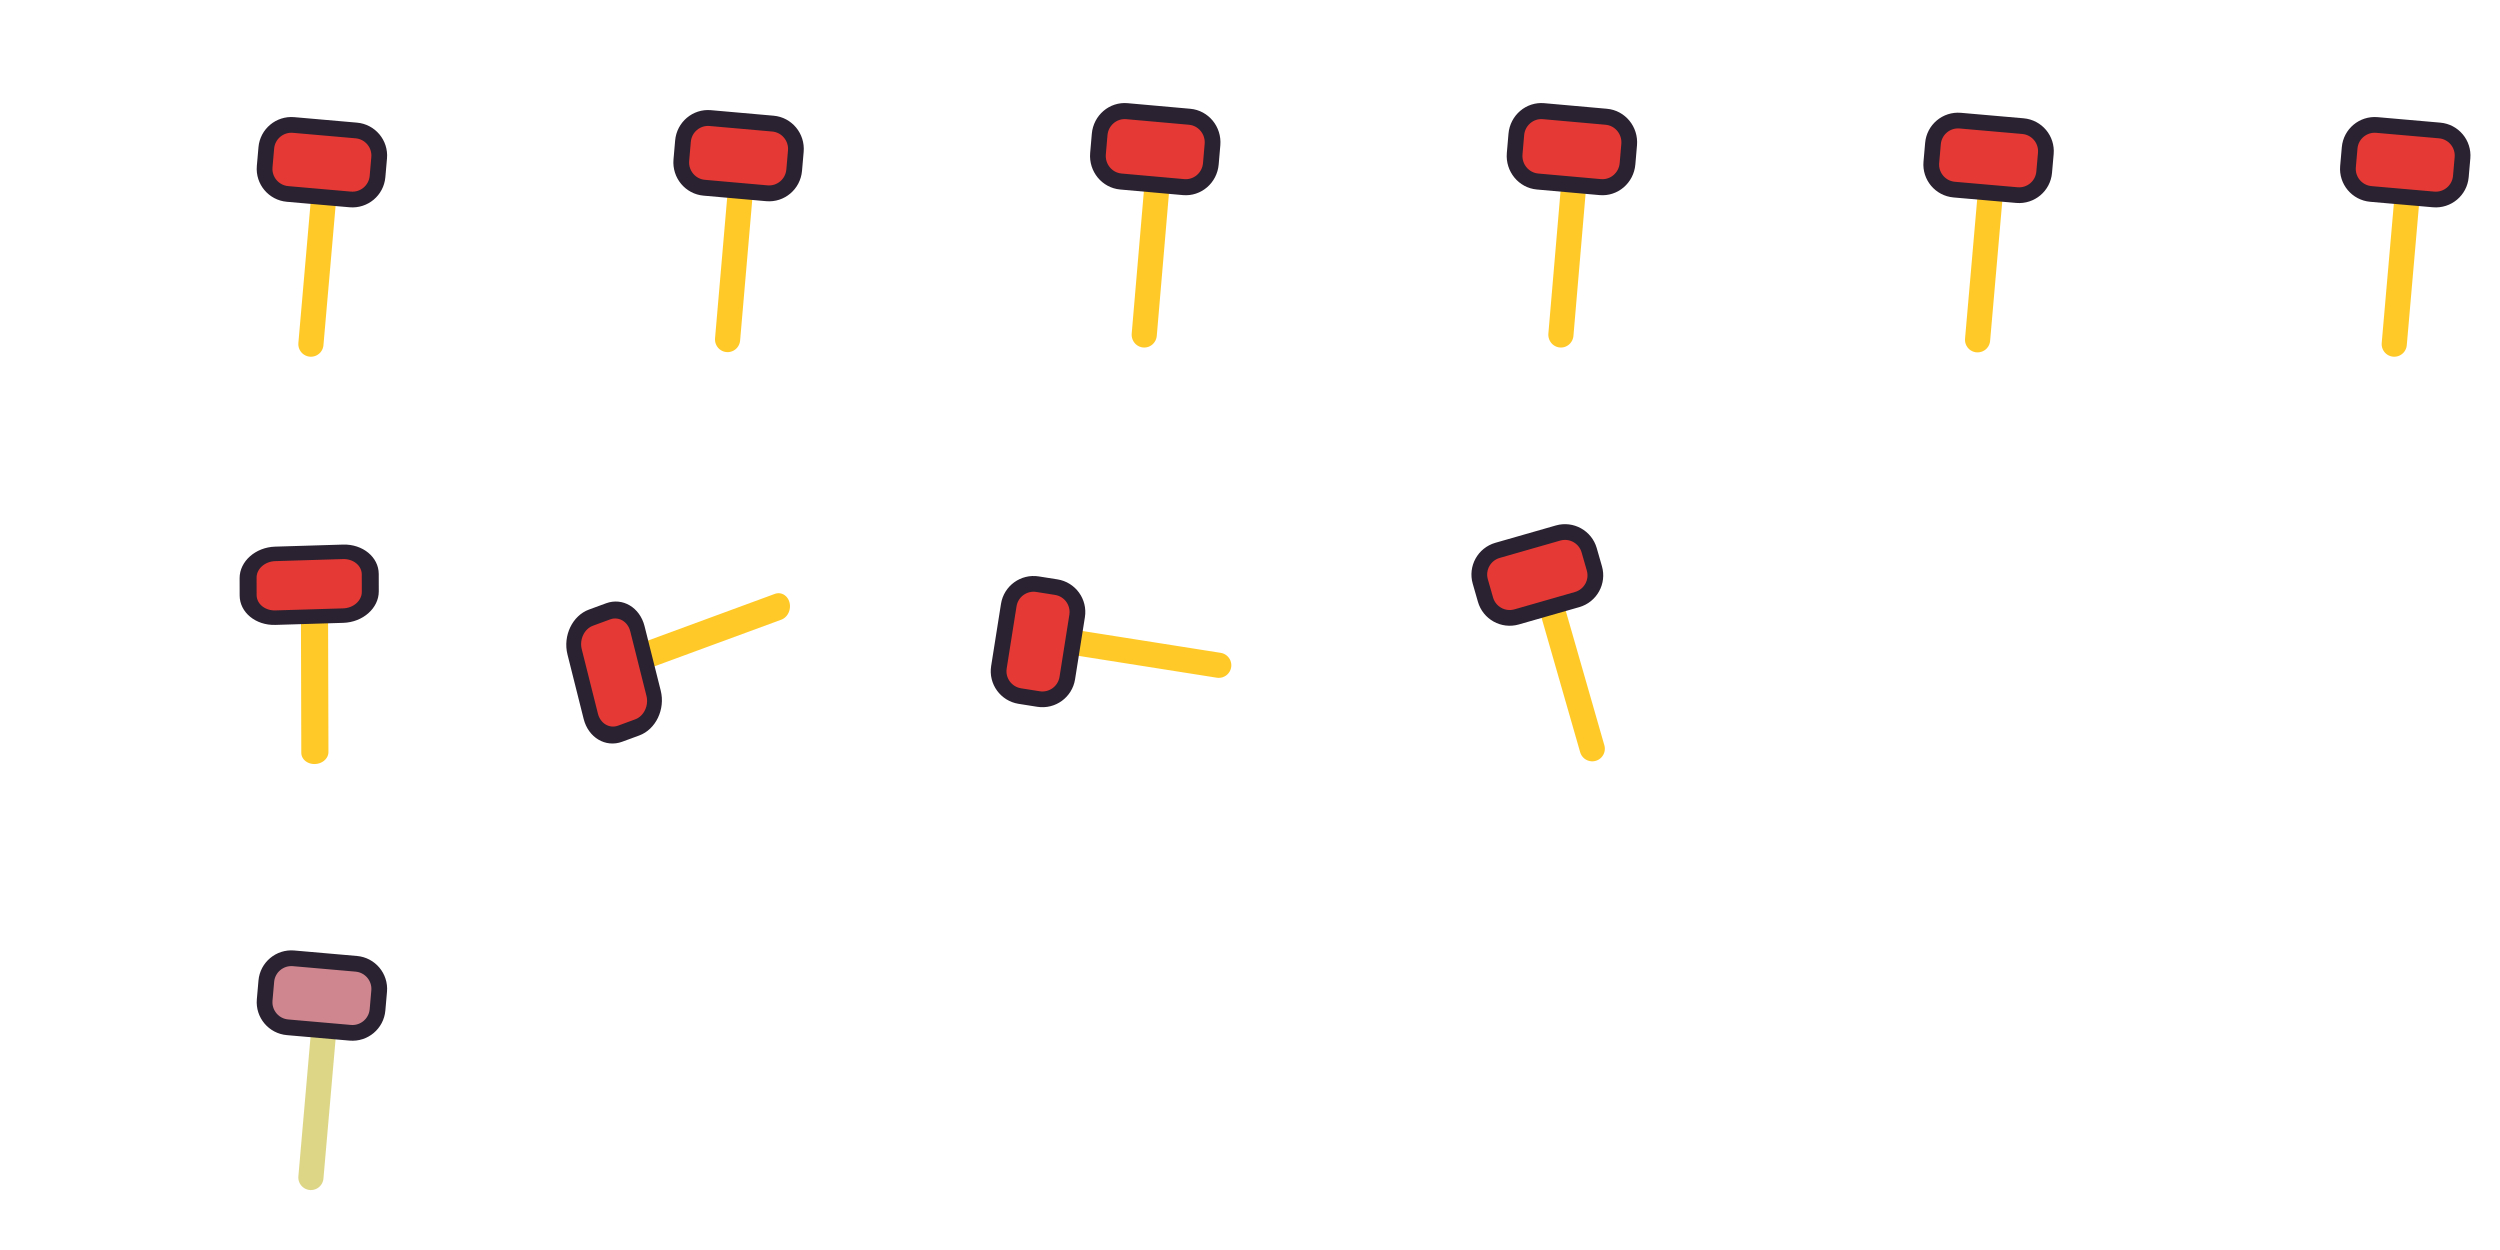
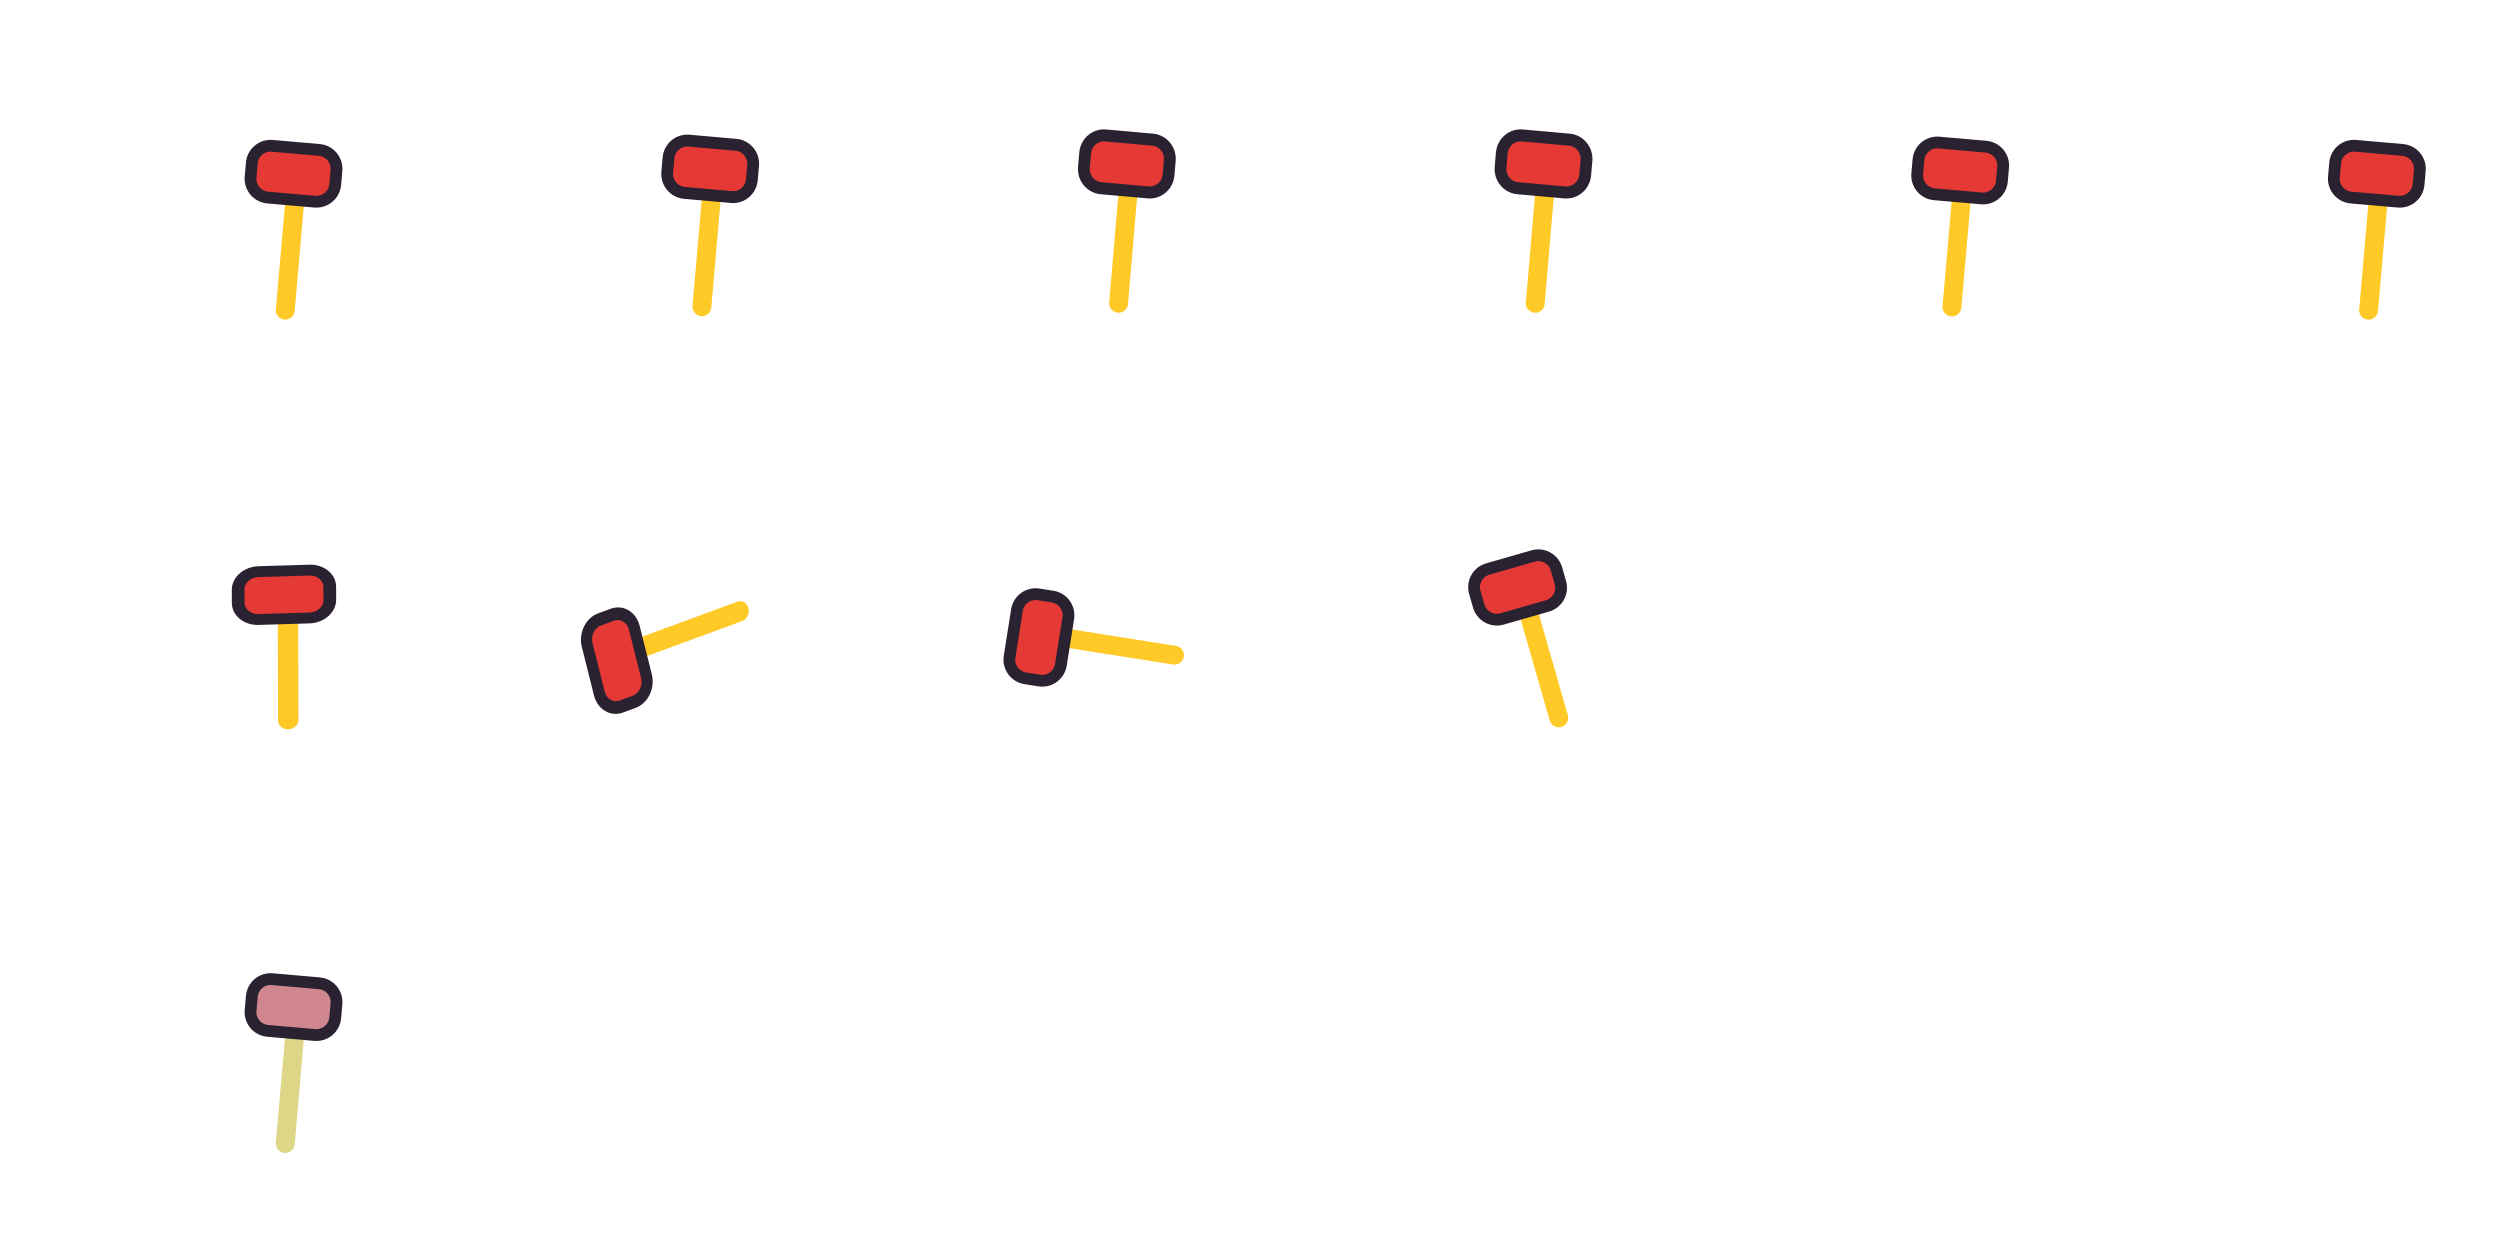
- <svg xmlns="http://www.w3.org/2000/svg" width="576" height="288" viewBox="0 0 576 288">
-   <g transform="translate(0 0)">
+ <svg xmlns="http://www.w3.org/2000/svg" width="768" height="384" viewBox="0 0 768 384">
+   <g transform="translate(16 16)">
    <g transform="translate(48 88) rotate(0) scale(1 1) translate(-48 -88)">
      <g transform="rotate(-15 67 62)">
        <g transform="translate(67 77) scale(1.45)">
          <path d="M0,2 L8,-20" fill="none" stroke="#ffca28" stroke-width="4" stroke-linejoin="round" stroke-linecap="round" />
          <rect x="0" y="-31" width="18" height="11" rx="4" transform="rotate(20 9 -25)" fill="#e53935" stroke="#2a2230" stroke-width="2.5" />
        </g>
      </g>
    </g>
  </g>
-   <g transform="translate(96 0)">
+   <g transform="translate(144 16)">
    <g transform="translate(48 87) rotate(0) scale(1 1.01) translate(-48 -88)">
      <g transform="rotate(-15 67 62)">
        <g transform="translate(67 77) scale(1.45)">
          <path d="M0,2 L8,-20" fill="none" stroke="#ffca28" stroke-width="4" stroke-linejoin="round" stroke-linecap="round" />
          <rect x="0" y="-31" width="18" height="11" rx="4" transform="rotate(20 9 -25)" fill="#e53935" stroke="#2a2230" stroke-width="2.5" />
        </g>
      </g>
    </g>
  </g>
-   <g transform="translate(192 0)">
+   <g transform="translate(272 16)">
    <g transform="translate(48 86) rotate(0) scale(1 1.02) translate(-48 -88)">
      <g transform="rotate(-15 67 62)">
        <g transform="translate(67 77) scale(1.45)">
          <path d="M0,2 L8,-20" fill="none" stroke="#ffca28" stroke-width="4" stroke-linejoin="round" stroke-linecap="round" />
          <rect x="0" y="-31" width="18" height="11" rx="4" transform="rotate(20 9 -25)" fill="#e53935" stroke="#2a2230" stroke-width="2.5" />
        </g>
      </g>
    </g>
  </g>
-   <g transform="translate(288 0)">
+   <g transform="translate(400 16)">
    <g transform="translate(48 86) rotate(0) scale(1 1.02) translate(-48 -88)">
      <g transform="rotate(-15 67 62)">
        <g transform="translate(67 77) scale(1.45)">
          <path d="M0,2 L8,-20" fill="none" stroke="#ffca28" stroke-width="4" stroke-linejoin="round" stroke-linecap="round" />
          <rect x="0" y="-31" width="18" height="11" rx="4" transform="rotate(20 9 -25)" fill="#e53935" stroke="#2a2230" stroke-width="2.5" />
        </g>
      </g>
    </g>
  </g>
-   <g transform="translate(384 0)">
+   <g transform="translate(528 16)">
    <g transform="translate(48 87) rotate(0) scale(1 1) translate(-48 -88)">
      <g transform="rotate(-15 67 62)">
        <g transform="translate(67 77) scale(1.45)">
          <path d="M0,2 L8,-20" fill="none" stroke="#ffca28" stroke-width="4" stroke-linejoin="round" stroke-linecap="round" />
          <rect x="0" y="-31" width="18" height="11" rx="4" transform="rotate(20 9 -25)" fill="#e53935" stroke="#2a2230" stroke-width="2.5" />
        </g>
      </g>
    </g>
  </g>
-   <g transform="translate(480 0)">
+   <g transform="translate(656 16)">
    <g transform="translate(48 88) rotate(0) scale(1 1) translate(-48 -88)">
      <g transform="rotate(-15 67 62)">
        <g transform="translate(67 77) scale(1.45)">
          <path d="M0,2 L8,-20" fill="none" stroke="#ffca28" stroke-width="4" stroke-linejoin="round" stroke-linecap="round" />
          <rect x="0" y="-31" width="18" height="11" rx="4" transform="rotate(20 9 -25)" fill="#e53935" stroke="#2a2230" stroke-width="2.5" />
        </g>
      </g>
    </g>
  </g>
-   <g transform="translate(0 96)">
+   <g transform="translate(16 144)">
    <g transform="translate(48 88) rotate(-6) scale(1.08 0.92) translate(-48 -88)">
      <g transform="rotate(-15 67 62)">
        <g transform="translate(67 77) scale(1.45)">
          <path d="M0,2 L8,-20" fill="none" stroke="#ffca28" stroke-width="4" stroke-linejoin="round" stroke-linecap="round" />
          <rect x="0" y="-31" width="18" height="11" rx="4" transform="rotate(20 9 -25)" fill="#e53935" stroke="#2a2230" stroke-width="2.5" />
        </g>
      </g>
    </g>
  </g>
-   <g transform="translate(96 96)">
+   <g transform="translate(144 144)">
    <g transform="translate(48 81) rotate(8) scale(0.94 1.08) translate(-48 -88)">
      <g transform="rotate(-135 67 62)">
        <g transform="translate(67 77) scale(1.45)">
          <path d="M0,2 L8,-20" fill="none" stroke="#ffca28" stroke-width="4" stroke-linejoin="round" stroke-linecap="round" />
          <rect x="0" y="-31" width="18" height="11" rx="4" transform="rotate(20 9 -25)" fill="#e53935" stroke="#2a2230" stroke-width="2.5" />
        </g>
      </g>
    </g>
  </g>
-   <g transform="translate(192 96)">
+   <g transform="translate(272 144)">
    <g transform="translate(48 83) rotate(10) scale(1 1) translate(-48 -88)">
      <g transform="rotate(-111 67 62)">
        <g transform="translate(67 77) scale(1.45)">
          <path d="M0,2 L8,-20" fill="none" stroke="#ffca28" stroke-width="4" stroke-linejoin="round" stroke-linecap="round" />
          <rect x="0" y="-31" width="18" height="11" rx="4" transform="rotate(20 9 -25)" fill="#e53935" stroke="#2a2230" stroke-width="2.5" />
        </g>
      </g>
    </g>
  </g>
-   <g transform="translate(288 96)">
+   <g transform="translate(400 144)">
    <g transform="translate(48 87) rotate(3) scale(1 1) translate(-48 -88)">
      <g transform="rotate(-39 67 62)">
        <g transform="translate(67 77) scale(1.45)">
          <path d="M0,2 L8,-20" fill="none" stroke="#ffca28" stroke-width="4" stroke-linejoin="round" stroke-linecap="round" />
          <rect x="0" y="-31" width="18" height="11" rx="4" transform="rotate(20 9 -25)" fill="#e53935" stroke="#2a2230" stroke-width="2.5" />
        </g>
      </g>
    </g>
  </g>
-   <g transform="translate(0 192)">
+   <g transform="translate(16 272)">
    <g transform="translate(48 88) rotate(0) scale(1 1) translate(-48 -88)">
      <g transform="rotate(-15 67 62)">
        <g transform="translate(67 77) scale(1.45)">
          <path d="M0,2 L8,-20" fill="none" stroke="#ddd687" stroke-width="4" stroke-linejoin="round" stroke-linecap="round" />
          <rect x="0" y="-31" width="18" height="11" rx="4" transform="rotate(20 9 -25)" fill="#cf868f" stroke="#2a2230" stroke-width="2.5" />
        </g>
      </g>
    </g>
  </g>
</svg>
